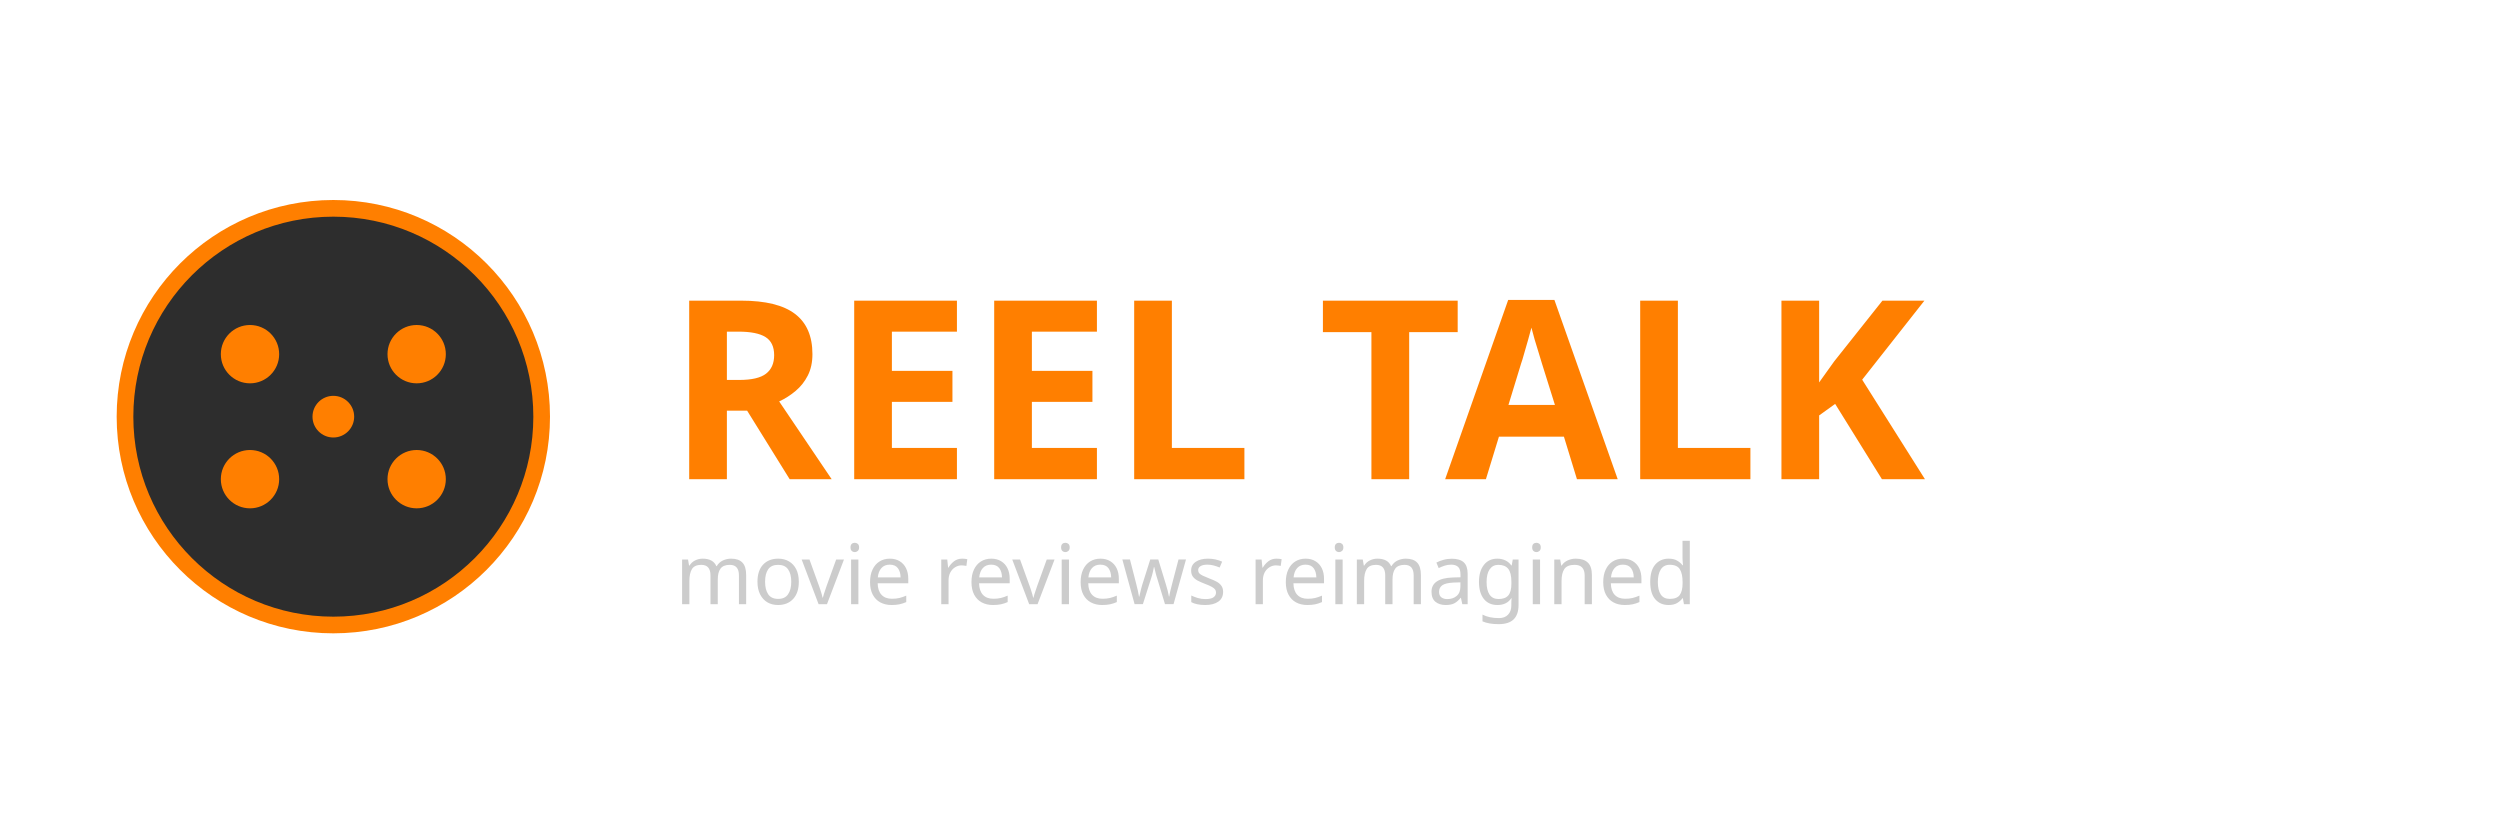
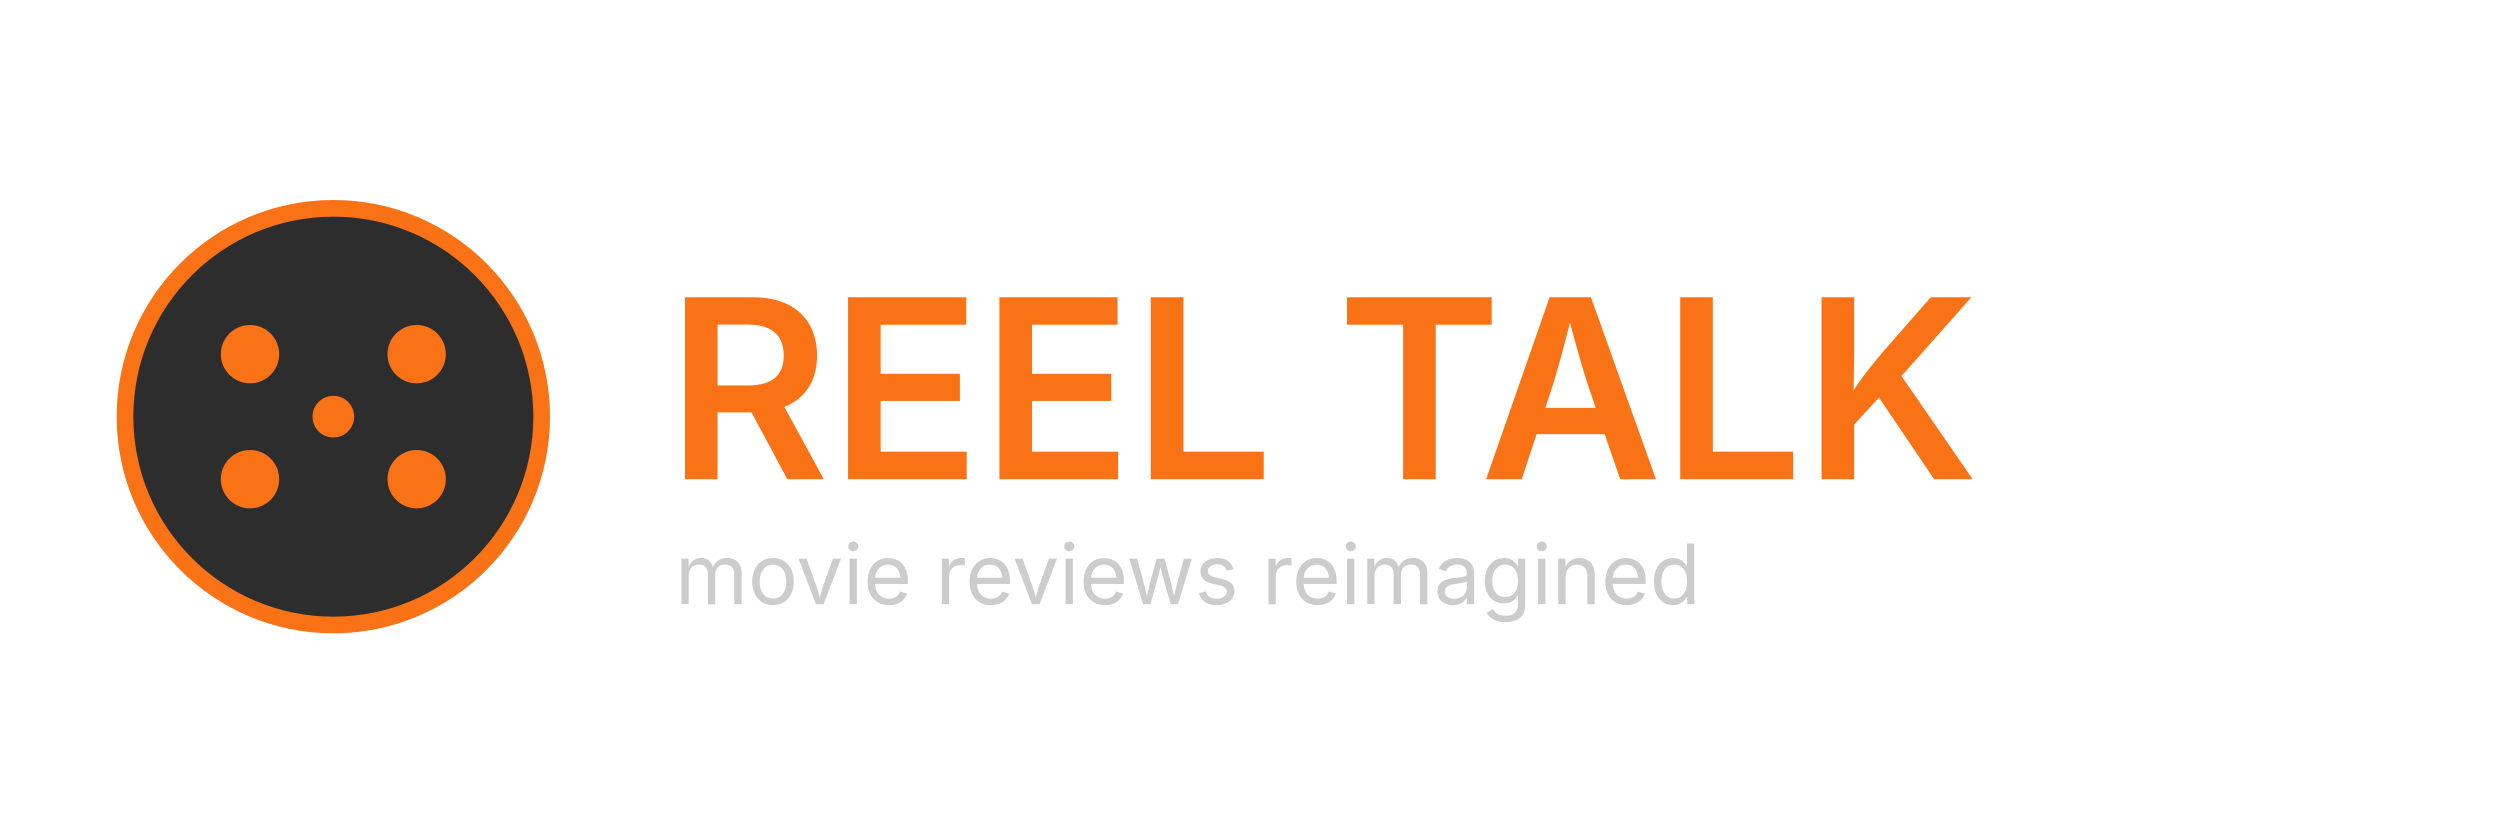
<svg xmlns="http://www.w3.org/2000/svg" width="300" height="100" viewBox="0 0 600 200">
  <style>
-     .text { font-family: 'Segoe UI', sans-serif; font-weight: 600; font-size: 60px; fill: #FF7F00; }
-     .subtext { font-family: 'Segoe UI', sans-serif; font-size: 20px; fill: #CCCCCC; }
-     .reel { fill: #2D2D2D; stroke: #FF7F00; stroke-width: 4; }
-     .dot { fill: #FF7F00; }
+     .text {
+       font-family: 'Inter', sans-serif;
+       font-weight: 600;
+       font-size: 60px;
+       fill: #F97316;
+     }
+     .subtext {
+       font-family: 'Inter', sans-serif;
+       font-size: 20px;
+       fill: #CCCCCC;
+     }
+     .reel {
+       fill: #2D2D2D;
+       stroke: #F97316;
+       stroke-width: 4;
+     }
+     .dot {
+       fill: #F97316;
+     }
  </style>
  <circle class="reel" cx="80" cy="100" r="50" />
  <circle class="dot" cx="60" cy="85" r="7" />
  <circle class="dot" cx="100" cy="85" r="7" />
  <circle class="dot" cx="60" cy="115" r="7" />
  <circle class="dot" cx="100" cy="115" r="7" />
  <circle class="dot" cx="80" cy="100" r="5" />
  <text class="text" x="160" y="115">REEL TALK</text>
  <text class="subtext" x="162" y="145">movie reviews reimagined</text>
</svg>
